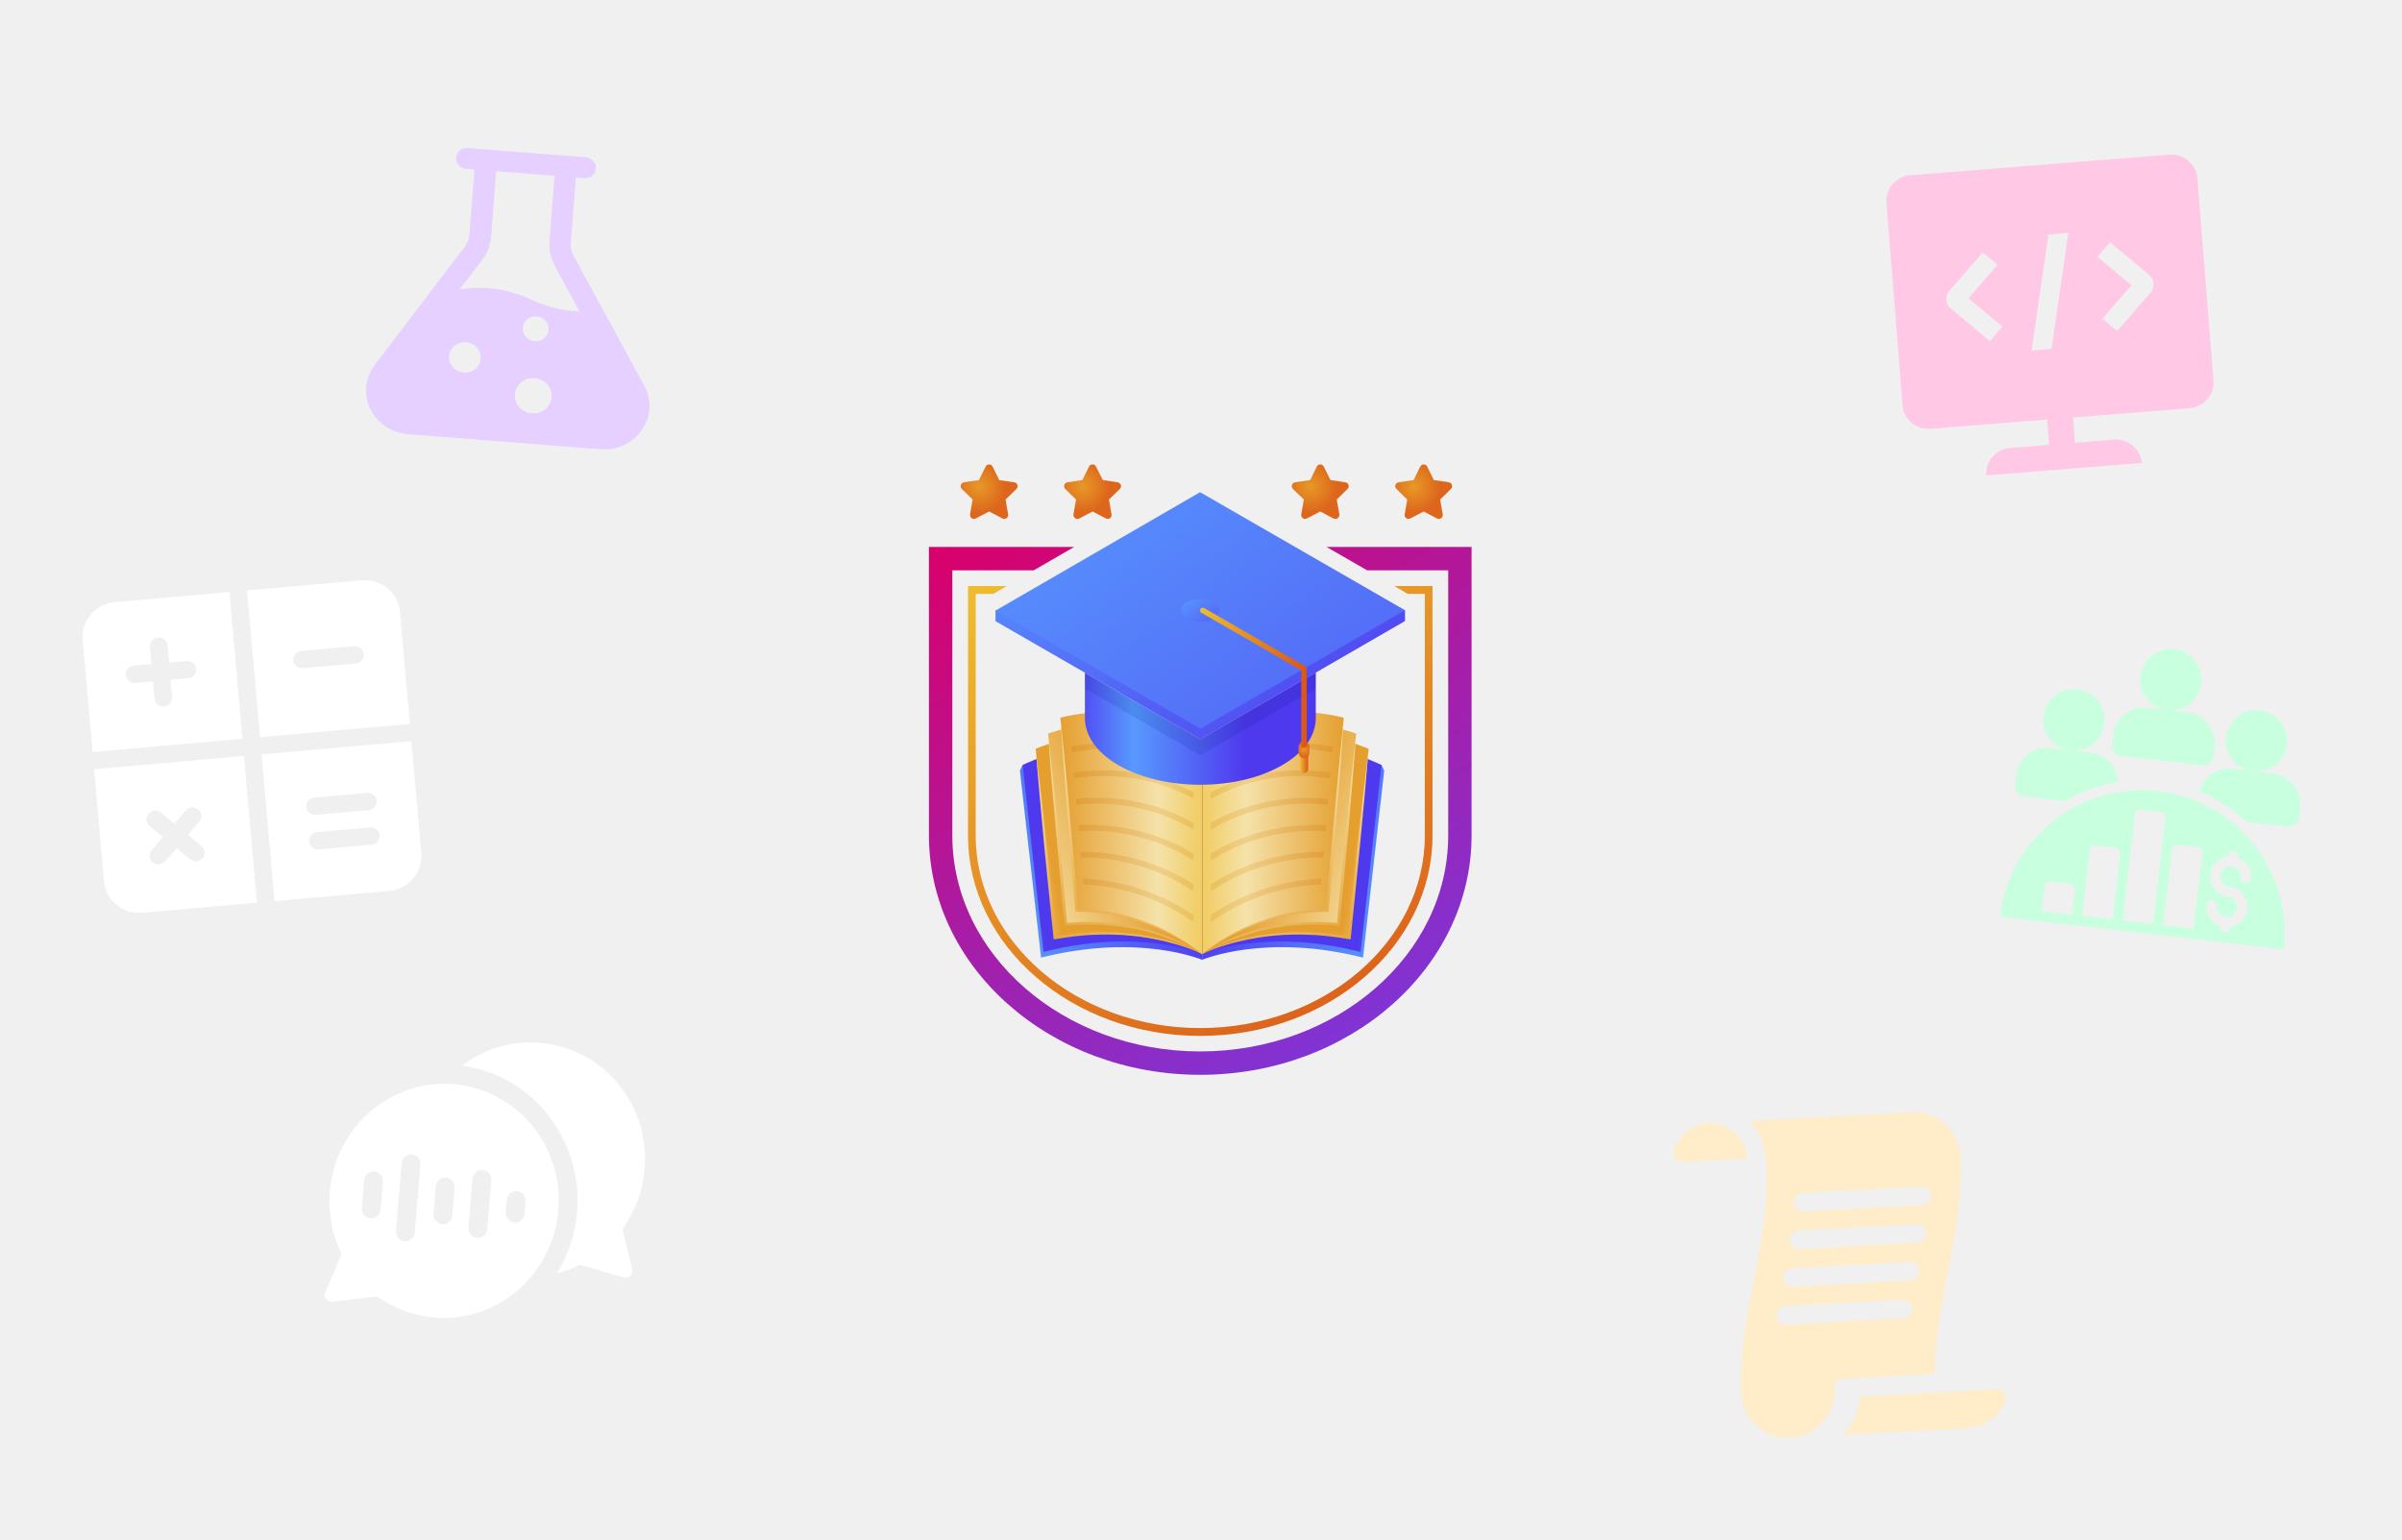
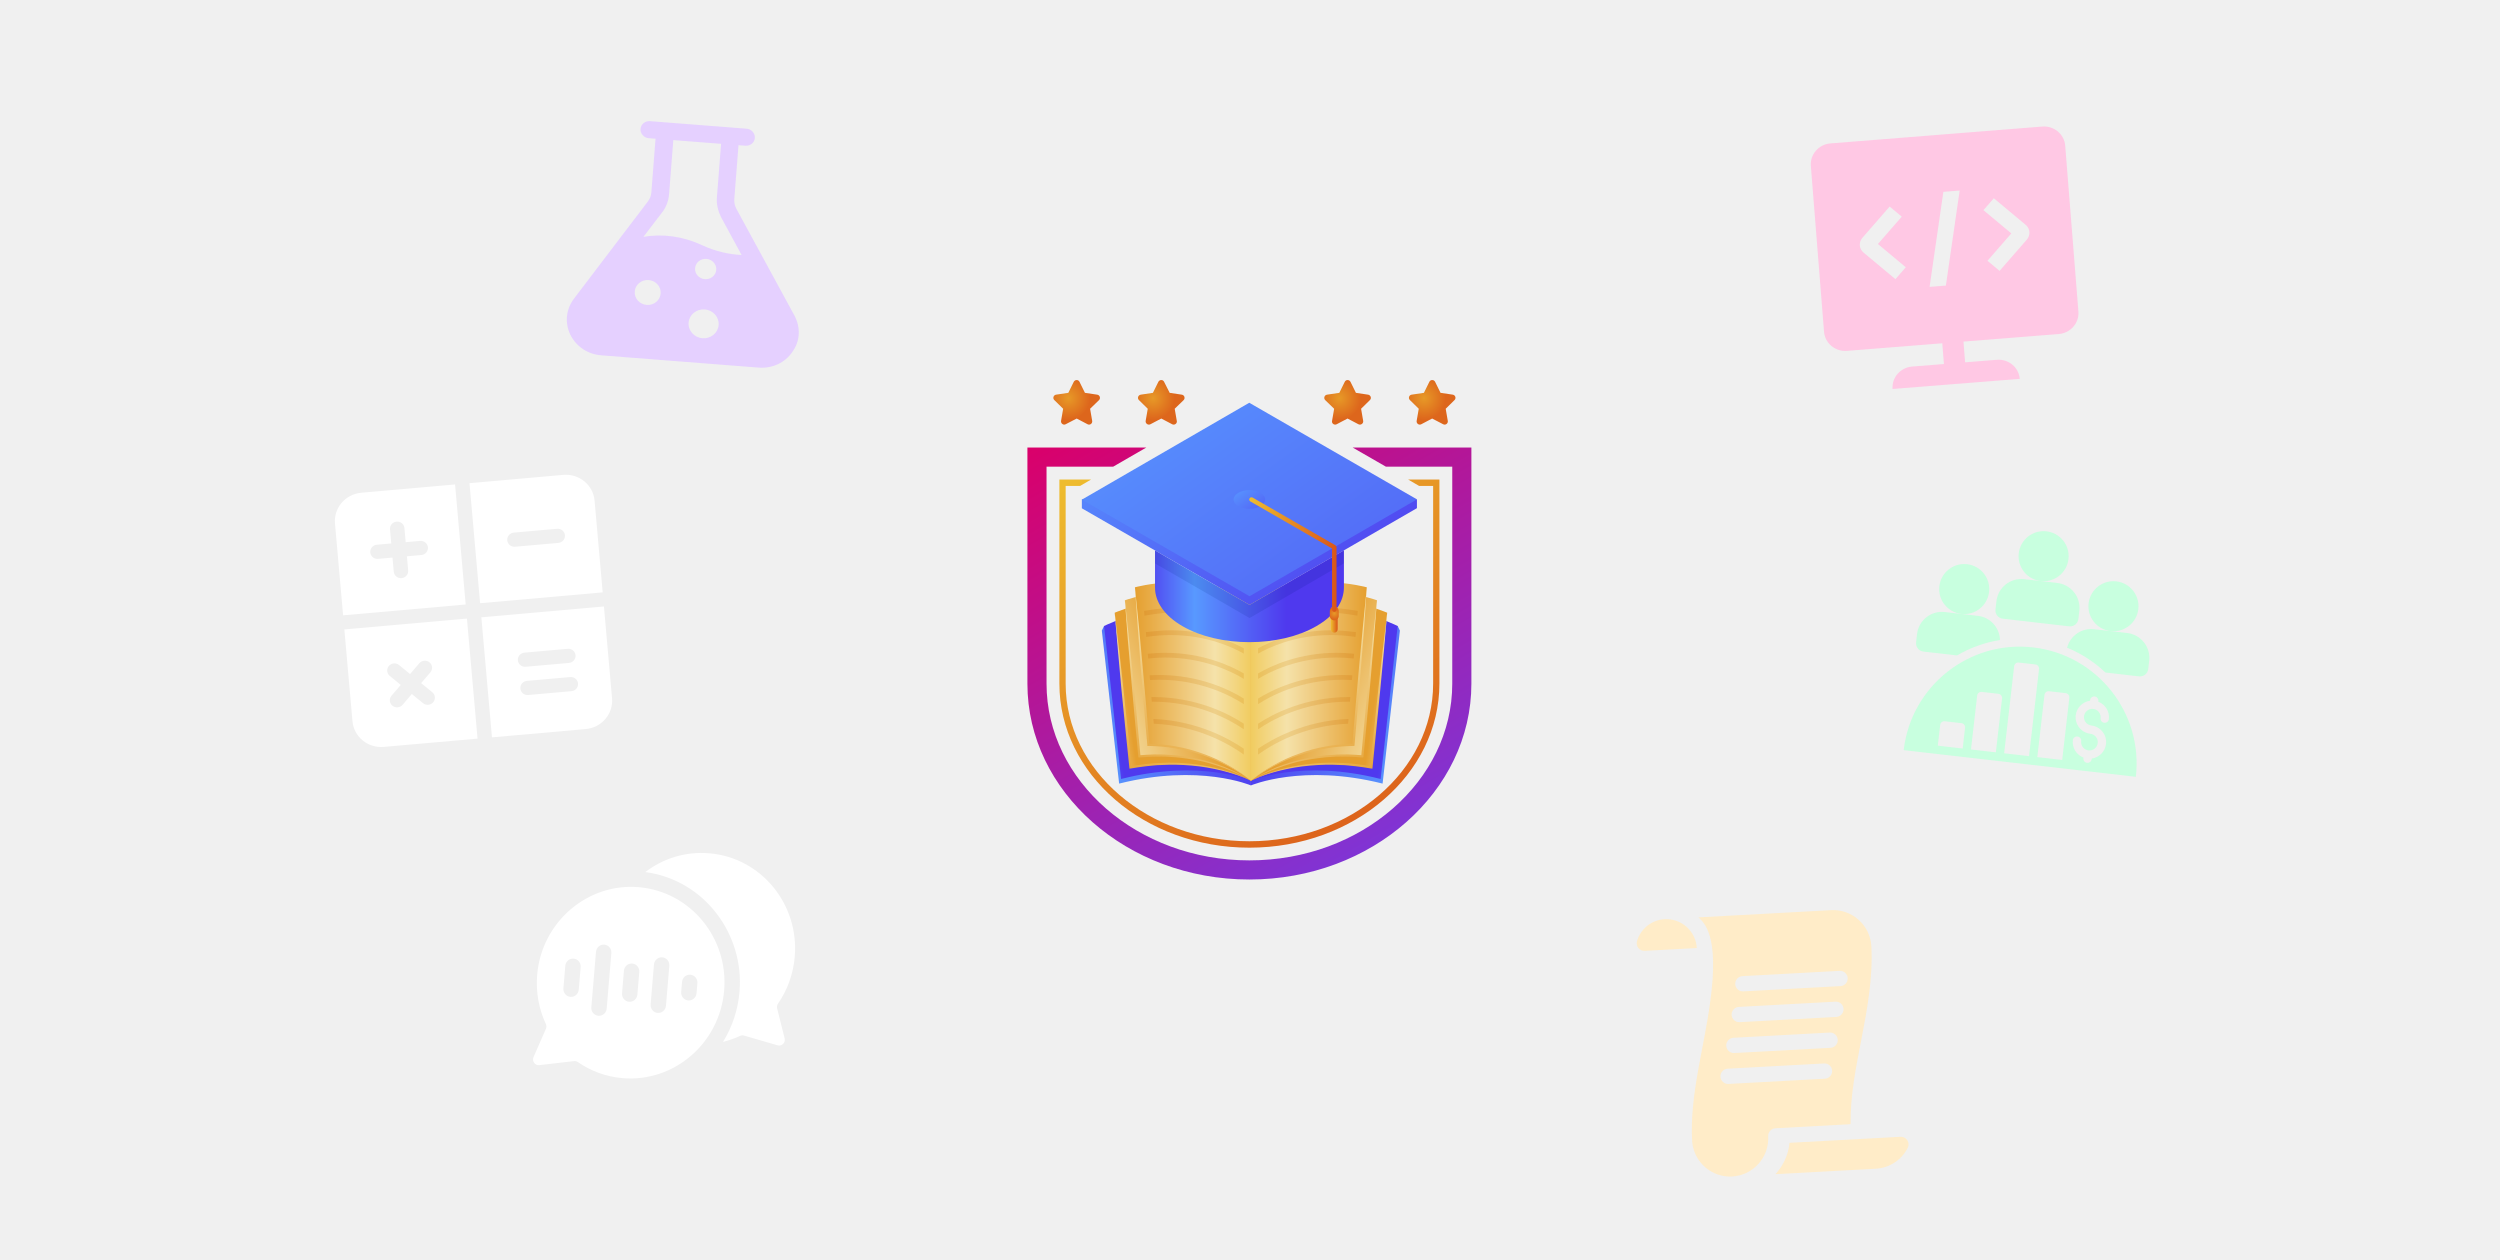
- <svg xmlns="http://www.w3.org/2000/svg" width="362" height="232" viewBox="0 0 362 232" fill="none">
+ <svg xmlns="http://www.w3.org/2000/svg" width="262" height="132" viewBox="0 0 362 232" fill="none">
  <g clip-path="url(#clip0_7987_1957)">
    <path d="M97.112 58.162L86.434 38.538C86.1 37.966 85.963 37.289 86.01 36.688L86.786 26.744L88.042 26.842C88.922 26.91 89.727 26.307 89.797 25.404C89.863 24.561 89.166 23.774 88.287 23.706L70.493 22.317C69.614 22.248 68.808 22.852 68.737 23.761C68.672 24.603 69.369 25.384 70.248 25.453L71.505 25.551L70.733 35.435C70.681 36.097 70.446 36.684 70.027 37.196L56.492 54.992C55.013 56.942 54.758 59.405 55.787 61.605C56.878 63.816 58.984 65.252 61.496 65.448L90.483 67.71C93.002 67.907 95.362 66.819 96.72 64.799C98.136 62.851 98.266 60.378 97.112 58.162ZM69.88 56.164C68.561 56.061 67.573 54.955 67.672 53.685C67.771 52.421 68.918 51.481 70.237 51.584C71.556 51.687 72.544 52.793 72.446 54.057C72.347 55.327 71.199 56.267 69.88 56.164ZM80.15 62.301C78.624 62.182 77.479 60.9 77.594 59.431C77.708 57.968 79.038 56.879 80.564 56.998C82.096 57.118 83.241 58.4 83.127 59.863C83.012 61.331 81.683 62.421 80.15 62.301ZM78.787 49.404C78.868 48.369 79.806 47.601 80.88 47.684C81.96 47.769 82.768 48.674 82.687 49.709C82.607 50.738 81.669 51.507 80.588 51.422C79.514 51.339 78.706 50.434 78.787 49.404ZM80.158 45.2C76.433 43.456 72.736 43.046 69.272 43.623L72.728 39.103C73.499 38.133 73.907 36.954 74.005 35.69L74.777 25.806L83.577 26.493L82.805 36.377C82.711 37.581 83 38.815 83.544 39.947L87.356 46.973C84.964 46.847 82.543 46.294 80.158 45.2Z" fill="#E5D0FF" />
  </g>
  <path d="M199.919 82.439L206.039 85.962H218.255V125.923C218.255 143.871 201.488 158.477 180.889 158.477C160.29 158.477 143.523 143.871 143.523 125.923V85.962H155.79L161.885 82.439H140V125.923C140 145.826 158.336 162 180.889 162C203.442 162 221.778 145.826 221.778 125.923V82.439H199.919Z" fill="url(#paint0_linear_7987_1957)" />
  <path d="M210.128 88.328L212.16 89.511H214.732V125.923C214.732 141.943 199.533 154.954 180.889 154.954C162.245 154.954 147.046 141.943 147.046 125.923V89.511H149.695L151.727 88.328H145.889V125.923C145.889 142.586 161.576 156.137 180.889 156.137C200.202 156.137 215.889 142.586 215.889 125.923V88.328H210.128Z" fill="url(#paint1_linear_7987_1957)" />
  <path d="M208.2 115.303L206.965 115.432C202.825 113.709 191.51 109.595 181.172 110.958V144.669C181.172 144.669 190.661 140.606 205.422 144.335L208.611 116.152L208.2 115.303Z" fill="url(#paint2_linear_7987_1957)" />
  <path d="M181.172 110.109V143.82C181.172 143.82 190.507 139.757 205.062 143.486L208.2 115.303C208.2 115.303 193.927 108.386 181.172 110.109Z" fill="url(#paint3_linear_7987_1957)" />
  <path d="M181.172 110.108V143.82C181.172 143.82 189.838 138.908 203.339 141.351L206.271 112.86C206.271 112.86 193.027 107.228 181.172 110.108Z" fill="url(#paint4_linear_7987_1957)" />
  <path d="M181.172 110.108V143.82C181.172 143.82 189.195 138.111 201.693 139.32L204.394 110.571C204.394 110.571 192.127 106.148 181.172 110.108Z" fill="url(#paint5_linear_7987_1957)" />
  <path d="M181.172 110.108V143.82C181.172 143.82 188.552 137.289 200.048 137.186L202.516 108.18C202.516 108.18 191.253 105.017 181.172 110.108Z" fill="url(#paint6_linear_7987_1957)" />
  <g style="mix-blend-mode:multiply">
    <path d="M182.483 133.304V134.332C184.772 132.764 190.815 129.241 199.225 129.241C199.276 129.241 199.336 129.249 199.405 129.266L199.482 128.392C199.396 128.392 199.31 128.392 199.225 128.392C191.098 128.392 185.158 131.529 182.483 133.304Z" fill="#F8EBCF" />
    <path d="M182.483 128.675V129.703C184.669 128.263 190.301 125.203 198.119 125.203C198.659 125.203 199.199 125.229 199.765 125.255L199.842 124.381C199.259 124.346 198.685 124.329 198.119 124.329C190.558 124.329 185.029 127.081 182.483 128.675Z" fill="#F8EBCF" />
    <path d="M182.483 138.986C184.746 137.34 190.738 133.637 199.07 133.303L199.147 132.429C191.073 132.737 185.158 136.08 182.483 137.906V138.986Z" fill="#F8EBCF" />
    <path d="M194.853 111.935C188.964 111.935 184.644 113.683 182.483 114.789V115.766C184.361 114.737 188.758 112.809 194.853 112.809C196.447 112.809 198.119 112.937 200.768 113.4L200.845 112.526C198.196 112.063 196.473 111.935 194.853 111.935Z" fill="#F8EBCF" />
    <path d="M195.933 116.1C189.504 116.1 184.772 118.157 182.483 119.417V120.394C184.463 119.262 189.272 116.974 195.933 116.974C197.193 116.974 198.53 117.051 200.433 117.308L200.51 116.434C198.582 116.202 197.219 116.1 195.933 116.1Z" fill="#F8EBCF" />
    <path d="M197.013 120.24C190.018 120.24 184.901 122.632 182.483 124.046V125.049C184.566 123.763 189.787 121.115 197.013 121.115C197.965 121.115 198.916 121.166 200.099 121.295L200.176 120.42C198.967 120.292 197.965 120.24 197.013 120.24Z" fill="#F8EBCF" />
  </g>
  <path d="M181.172 143.821C182.843 142.921 184.618 142.278 186.444 141.763C188.27 141.249 190.147 140.915 192.05 140.709C192.513 140.658 192.976 140.632 193.464 140.581L194.159 140.529L194.879 140.503L196.293 140.478L197.733 140.529C198.685 140.529 199.61 140.658 200.562 140.735C201.513 140.838 202.439 141.018 203.391 141.146L203.134 141.326C203.596 136.569 204.136 131.838 204.625 127.08L205.422 119.983L206.271 112.86L205.654 120.009L204.985 127.132C204.522 131.863 204.059 136.621 203.571 141.352L203.545 141.583L203.314 141.558C202.388 141.403 201.462 141.249 200.51 141.146C199.585 141.069 198.659 140.915 197.707 140.915L196.293 140.863H194.879L194.184 140.889L193.49 140.915C193.001 140.941 192.538 140.966 192.076 141.018C190.198 141.172 188.321 141.506 186.495 141.943C184.669 142.406 182.869 142.972 181.172 143.821Z" fill="url(#paint7_linear_7987_1957)" />
  <path d="M181.172 143.82C182.638 142.817 184.258 142.02 185.904 141.325C187.575 140.682 189.272 140.142 191.021 139.757C192.77 139.397 194.544 139.088 196.344 139.037C197.244 138.934 198.145 138.985 199.019 138.96C199.919 138.985 200.819 139.062 201.719 139.114L201.488 139.294C201.899 134.511 202.413 129.702 202.851 124.919L203.596 117.745L204.394 110.571L203.828 117.771L203.236 124.971C202.773 129.754 202.388 134.537 201.899 139.32L201.873 139.525H201.668C200.793 139.474 199.919 139.371 199.019 139.371C198.145 139.371 197.244 139.32 196.37 139.397C194.596 139.474 192.821 139.731 191.098 140.04C189.35 140.374 187.652 140.914 185.981 141.505C184.309 142.122 182.663 142.842 181.172 143.82Z" fill="url(#paint8_linear_7987_1957)" />
  <path d="M181.172 143.82C182.458 142.714 183.872 141.763 185.364 140.94C186.855 140.091 188.398 139.397 190.018 138.831C191.613 138.24 193.258 137.777 194.956 137.494C196.627 137.16 198.35 137.057 200.048 136.98L199.842 137.186C200.228 132.326 200.69 127.517 201.102 122.683L201.796 115.431L202.516 108.18L202.028 115.431L201.462 122.708C201.076 127.543 200.69 132.377 200.253 137.211L200.228 137.391H200.048C198.376 137.443 196.679 137.546 195.007 137.854C193.361 138.137 191.715 138.548 190.121 139.088C188.501 139.628 186.958 140.323 185.441 141.094C183.949 141.866 182.483 142.74 181.172 143.82Z" fill="url(#paint9_linear_7987_1957)" />
  <path d="M154.118 115.303L155.353 115.432C159.493 113.709 170.808 109.595 181.172 110.958V144.669C181.172 144.669 171.682 140.606 156.896 144.335L153.707 116.152L154.118 115.303Z" fill="url(#paint10_linear_7987_1957)" />
  <path d="M181.172 110.109V143.82C181.172 143.82 171.811 139.757 157.256 143.486L154.118 115.303C154.118 115.303 168.391 108.386 181.172 110.109Z" fill="url(#paint11_linear_7987_1957)" />
  <path d="M181.172 110.108V143.82C181.172 143.82 172.48 138.908 158.979 141.351L156.073 112.86C156.073 112.86 169.317 107.228 181.172 110.108Z" fill="url(#paint12_linear_7987_1957)" />
  <path d="M181.172 110.108V143.82C181.172 143.82 173.123 138.111 160.625 139.32L157.95 110.571C157.95 110.571 170.191 106.148 181.172 110.108Z" fill="url(#paint13_linear_7987_1957)" />
  <path d="M181.172 110.108V143.82C181.172 143.82 173.791 137.289 162.27 137.186L159.802 108.18C159.802 108.18 171.065 105.017 181.172 110.108Z" fill="url(#paint14_linear_7987_1957)" />
  <g style="mix-blend-mode:multiply">
    <path d="M179.86 133.304V134.332C177.572 132.764 171.503 129.241 163.119 129.241C163.05 129.241 162.982 129.249 162.913 129.266L162.836 128.392C162.939 128.392 163.033 128.392 163.119 128.392C171.22 128.392 177.186 131.529 179.86 133.304Z" fill="#F8EBCF" />
    <path d="M179.86 128.675V129.703C177.649 128.263 172.017 125.203 164.225 125.203C163.685 125.203 163.119 125.229 162.579 125.255L162.502 124.381C163.085 124.346 163.659 124.329 164.225 124.329C171.76 124.329 177.314 127.081 179.86 128.675Z" fill="#F8EBCF" />
    <path d="M179.86 138.986C177.572 137.34 171.58 133.637 163.273 133.303L163.196 132.429C171.245 132.737 177.186 136.08 179.86 137.906V138.986Z" fill="#F8EBCF" />
    <path d="M167.465 111.935C173.354 111.935 177.7 113.683 179.86 114.789V115.766C177.957 114.737 173.585 112.809 167.465 112.809C165.896 112.809 164.199 112.937 161.55 113.4L161.499 112.526C164.148 112.063 165.871 111.935 167.465 111.935Z" fill="#F8EBCF" />
    <path d="M166.385 116.1C172.84 116.1 177.572 118.157 179.86 119.417V120.394C177.854 119.262 173.071 116.974 166.385 116.974C165.125 116.974 163.813 117.051 161.885 117.308L161.833 116.434C163.736 116.202 165.099 116.1 166.385 116.1Z" fill="#F8EBCF" />
    <path d="M165.305 120.24C172.3 120.24 177.443 122.632 179.86 124.046V125.049C177.752 123.763 172.557 121.115 165.305 121.115C164.379 121.115 163.402 121.166 162.245 121.295L162.167 120.42C163.35 120.292 164.353 120.24 165.305 120.24Z" fill="#F8EBCF" />
  </g>
  <path d="M181.172 143.821C179.475 142.972 177.649 142.406 175.823 141.943C173.997 141.506 172.145 141.172 170.268 141.018C169.805 140.966 169.317 140.941 168.854 140.915L168.159 140.889L167.439 140.863H166.025L164.611 140.915C163.685 140.915 162.759 141.069 161.807 141.146C160.882 141.249 159.956 141.403 159.004 141.558L158.799 141.583L158.773 141.352C158.259 136.621 157.821 131.863 157.333 127.132L156.69 120.009L156.073 112.86L156.921 119.983L157.693 127.08C158.207 131.838 158.722 136.569 159.184 141.326L158.953 141.146C159.879 141.018 160.83 140.838 161.756 140.735C162.708 140.658 163.659 140.529 164.611 140.529L166.025 140.478L167.465 140.503L168.159 140.529L168.879 140.581C169.342 140.632 169.831 140.658 170.294 140.709C172.171 140.915 174.048 141.249 175.874 141.763C177.7 142.278 179.5 142.921 181.172 143.821Z" fill="url(#paint15_linear_7987_1957)" />
  <path d="M181.172 143.82C179.655 142.842 178.034 142.122 176.363 141.505C174.691 140.914 172.994 140.374 171.245 140.04C169.497 139.731 167.748 139.474 165.973 139.397C165.073 139.32 164.199 139.371 163.299 139.371C162.425 139.371 161.55 139.474 160.65 139.525H160.444L160.419 139.32C159.956 134.537 159.544 129.754 159.107 124.971L158.49 117.771L157.95 110.571L158.722 117.745L159.467 124.919C159.93 129.702 160.419 134.511 160.83 139.294L160.625 139.114C161.499 139.062 162.399 138.985 163.299 138.96C164.199 138.985 165.099 138.934 165.999 139.037C167.774 139.088 169.548 139.397 171.297 139.757C173.045 140.142 174.768 140.682 176.414 141.325C178.086 142.02 179.68 142.817 181.172 143.82Z" fill="url(#paint16_linear_7987_1957)" />
  <path d="M181.172 143.82C179.835 142.74 178.394 141.866 176.877 141.094C175.386 140.323 173.817 139.628 172.223 139.088C170.628 138.548 168.982 138.137 167.311 137.854C165.665 137.546 163.968 137.443 162.27 137.391H162.09V137.211C161.627 132.377 161.267 127.543 160.856 122.708L160.316 115.431L159.802 108.18L160.547 115.431L161.216 122.683C161.653 127.517 162.09 132.326 162.476 137.186L162.296 136.98C163.993 137.057 165.691 137.16 167.388 137.494C169.059 137.777 170.705 138.24 172.325 138.831C173.92 139.397 175.489 140.091 176.954 140.94C178.446 141.763 179.886 142.714 181.172 143.82Z" fill="url(#paint17_linear_7987_1957)" />
  <path d="M208.971 91.98L180.863 75.78L152.884 91.98H150.029V93.626L180.915 111.42L211.748 93.6V91.98H208.971Z" fill="url(#paint18_linear_7987_1957)" />
  <path d="M180.915 111.42L163.505 101.391V108.231C163.505 110.828 165.202 113.4 168.596 115.354C175.36 119.263 186.469 119.263 193.233 115.328C194.93 114.351 196.19 113.22 197.039 112.011C197.887 110.802 198.299 109.491 198.299 108.205V101.365L180.915 111.42Z" fill="url(#paint19_linear_7987_1957)" />
  <path d="M180.863 74.185L150.029 92.031L180.915 109.825L211.748 91.98L180.863 74.185Z" fill="url(#paint20_linear_7987_1957)" />
  <g style="mix-blend-mode:multiply">
    <path d="M198.299 103.757V101.365L180.915 111.42L163.505 101.391V103.782L180.915 113.837L198.299 103.757Z" fill="#DCE8EF" />
  </g>
  <path d="M183.795 92.005C183.795 92.957 182.483 93.728 180.889 93.728C179.294 93.728 177.983 92.957 177.983 92.005C177.983 91.054 179.294 90.282 180.889 90.282C182.483 90.282 183.795 91.054 183.795 92.005Z" fill="url(#paint21_linear_7987_1957)" />
  <path d="M196.524 116.536C196.19 116.536 195.907 116.253 195.907 115.919V112.293C195.907 111.959 196.19 111.676 196.524 111.676C196.859 111.676 197.142 111.959 197.142 112.293V115.919C197.142 116.253 196.859 116.536 196.524 116.536Z" fill="url(#paint22_linear_7987_1957)" />
  <path d="M196.525 114.275C196.062 114.275 195.701 113.889 195.701 113.452V112.577C195.701 112.114 196.062 111.753 196.525 111.753C196.962 111.753 197.348 112.114 197.348 112.577V113.452C197.348 113.889 196.962 114.275 196.525 114.275Z" fill="url(#paint23_radial_7987_1957)" />
  <path d="M196.524 112.705C196.293 112.705 196.113 112.525 196.113 112.294V101.031L181.069 92.365C180.863 92.237 180.812 92.005 180.915 91.799C181.043 91.594 181.275 91.542 181.48 91.645L196.73 100.44C196.859 100.517 196.936 100.645 196.936 100.8V112.294C196.936 112.525 196.756 112.705 196.524 112.705Z" fill="url(#paint24_linear_7987_1957)" />
  <path d="M215.092 70.328L216.094 72.359L218.358 72.694C218.82 72.771 219.026 73.362 218.666 73.697L217.046 75.291L217.432 77.528C217.509 77.991 217.02 78.376 216.583 78.145L214.552 77.091L212.546 78.145C212.108 78.376 211.62 77.991 211.697 77.528L212.083 75.291L210.463 73.697C210.103 73.362 210.283 72.771 210.771 72.694L213.034 72.359L214.037 70.328C214.243 69.891 214.886 69.891 215.092 70.328Z" fill="url(#paint25_radial_7987_1957)" />
  <path d="M199.507 70.328L200.51 72.359L202.748 72.694C203.236 72.771 203.442 73.362 203.082 73.697L201.462 75.291L201.848 77.528C201.925 77.991 201.41 78.376 200.973 78.145L198.967 77.091L196.962 78.145C196.524 78.376 196.01 77.991 196.113 77.528L196.499 75.291L194.853 73.697C194.519 73.362 194.699 72.771 195.187 72.694L197.45 72.359L198.453 70.328C198.659 69.891 199.276 69.891 199.507 70.328Z" fill="url(#paint26_radial_7987_1957)" />
  <path d="M165.176 70.328L166.205 72.359L168.442 72.694C168.931 72.771 169.111 73.362 168.777 73.697L167.131 75.291L167.516 77.528C167.619 77.991 167.105 78.376 166.668 78.145L164.662 77.091L162.656 78.145C162.219 78.376 161.705 77.991 161.782 77.528L162.167 75.291L160.547 73.697C160.187 73.362 160.393 72.771 160.882 72.694L163.119 72.359L164.122 70.328C164.353 69.891 164.97 69.891 165.176 70.328Z" fill="url(#paint27_radial_7987_1957)" />
  <path d="M149.592 70.328L150.595 72.359L152.858 72.694C153.347 72.771 153.527 73.362 153.192 73.697L151.547 75.291L151.932 77.528C152.01 77.991 151.521 78.376 151.084 78.145L149.078 77.091L147.046 78.145C146.635 78.376 146.12 77.991 146.198 77.528L146.583 75.291L144.963 73.697C144.603 73.362 144.809 72.771 145.272 72.694L147.535 72.359L148.538 70.328C148.769 69.891 149.386 69.891 149.592 70.328Z" fill="url(#paint28_radial_7987_1957)" />
  <g clip-path="url(#clip1_7987_1957)">
    <path d="M12.46 96.43L13.955 113.336L36.533 111.34L34.578 89.231L17.312 90.758C14.378 91.018 12.206 93.557 12.46 96.43ZM20.167 100.336L22.824 100.101L22.594 97.5C22.53 96.782 23.073 96.147 23.807 96.082C24.541 96.017 25.187 96.547 25.25 97.265L25.48 99.866L28.137 99.631C28.87 99.566 29.516 100.096 29.58 100.814C29.643 101.532 29.1 102.167 28.366 102.232L25.71 102.467L25.94 105.068C26.004 105.786 25.46 106.421 24.727 106.486C23.993 106.551 23.347 106.021 23.284 105.303L23.054 102.702L20.397 102.937C19.664 103.002 19.018 102.472 18.954 101.754C18.891 101.035 19.434 100.401 20.167 100.336Z" fill="white" />
    <path d="M54.501 87.469L37.235 88.996L39.19 111.104L61.768 109.108L60.273 92.201C60.019 89.328 57.435 87.21 54.501 87.469ZM53.601 100L45.632 100.705C44.899 100.77 44.253 100.24 44.189 99.522C44.126 98.803 44.669 98.168 45.402 98.103L53.371 97.399C54.105 97.334 54.751 97.864 54.814 98.582C54.878 99.301 54.335 99.935 53.601 100Z" fill="white" />
    <path d="M15.68 132.843C15.934 135.716 18.518 137.835 21.452 137.575L38.718 136.049L36.764 113.94L14.185 115.937L15.68 132.843ZM22.533 124.486C21.978 124.014 21.919 123.19 22.403 122.644C22.875 122.112 23.691 122.04 24.248 122.481L26.289 124.154L28.005 122.149C28.488 121.603 29.33 121.543 29.886 122.015C30.427 122.475 30.498 123.274 30.046 123.822L28.33 125.827L30.371 127.5C30.942 127.952 31.03 128.774 30.566 129.336C30.102 129.897 29.262 129.986 28.691 129.534C28.678 129.524 28.667 129.515 28.655 129.504L26.614 127.832L24.899 129.837C24.416 130.383 23.573 130.443 23.018 129.971C22.476 129.511 22.406 128.712 22.858 128.164L24.574 126.159L22.533 124.486Z" fill="white" />
    <path d="M41.375 135.814L58.641 134.287C61.575 134.027 63.747 131.488 63.493 128.615L61.998 111.709L39.42 113.706L41.375 135.814ZM47.357 120.212L55.326 119.508C56.06 119.443 56.706 119.972 56.769 120.691C56.833 121.409 56.29 122.044 55.556 122.109L47.587 122.813C46.854 122.878 46.208 122.349 46.144 121.63C46.081 120.912 46.624 120.277 47.357 120.212ZM47.817 125.414L55.786 124.709C56.52 124.644 57.166 125.174 57.229 125.892C57.293 126.611 56.75 127.246 56.016 127.31L48.047 128.015C47.314 128.08 46.667 127.55 46.604 126.832C46.541 126.114 47.084 125.479 47.817 125.414Z" fill="white" />
  </g>
  <g clip-path="url(#clip2_7987_1957)">
    <path d="M68.498 163.419C58.996 162.566 50.525 169.829 49.702 179.539C49.428 182.778 50.028 185.884 51.302 188.616C51.432 188.897 51.437 189.222 51.312 189.506L49.031 194.706C48.702 195.457 49.294 196.285 50.094 196.192L56.494 195.449C56.739 195.421 56.986 195.481 57.189 195.622C59.563 197.268 62.374 198.331 65.442 198.589C74.939 199.388 83.328 192.146 84.141 182.444C84.953 172.764 77.957 164.269 68.498 163.419ZM57.361 182.289C57.294 183.086 56.607 183.68 55.827 183.614C55.046 183.549 54.467 182.849 54.534 182.052L54.883 177.899C54.949 177.102 55.637 176.509 56.417 176.574C57.198 176.64 57.777 177.339 57.71 178.136L57.361 182.289ZM62.507 185.775C62.44 186.572 61.752 187.166 60.972 187.1C60.191 187.035 59.612 186.335 59.679 185.538L60.536 175.319C60.603 174.522 61.291 173.928 62.071 173.994C62.852 174.059 63.431 174.759 63.364 175.556L62.507 185.775ZM68.16 183.195C68.094 183.992 67.406 184.585 66.626 184.52C65.845 184.454 65.266 183.755 65.333 182.958L65.682 178.805C65.749 178.008 66.436 177.414 67.216 177.48C67.997 177.545 68.576 178.245 68.509 179.042L68.16 183.195ZM73.426 185.248C73.359 186.045 72.672 186.638 71.891 186.573C71.11 186.508 70.532 185.808 70.599 185.011L71.215 177.658C71.282 176.86 71.969 176.267 72.75 176.333C73.531 176.398 74.109 177.098 74.042 177.895L73.426 185.248ZM79.056 182.95C78.989 183.748 78.302 184.341 77.521 184.276C76.74 184.21 76.162 183.511 76.229 182.713L76.384 180.861C76.451 180.064 77.138 179.47 77.919 179.536C78.699 179.601 79.278 180.301 79.211 181.098L79.056 182.95Z" fill="white" />
    <path d="M93.901 185.747C93.825 185.447 93.883 185.128 94.058 184.873C95.767 182.395 96.876 179.438 97.147 176.205C97.962 166.49 90.912 157.969 81.402 157.171C77.009 156.802 72.882 158.127 69.617 160.629C80.607 162.098 87.892 172.22 86.968 182.681C86.7 185.946 85.661 189.112 83.934 191.915C85.032 191.638 86.1 191.261 87.087 190.799C87.311 190.695 87.564 190.676 87.8 190.745L93.988 192.544C94.76 192.768 95.483 192.05 95.283 191.256L93.901 185.747Z" fill="white" />
  </g>
  <g clip-path="url(#clip3_7987_1957)">
    <path d="M257.377 169.31C254.932 169.442 252.936 171.118 252.284 173.342C252.155 173.78 252.247 174.253 252.531 174.611C252.814 174.969 253.254 175.167 253.709 175.142L263.299 174.622C263.131 171.52 260.479 169.141 257.377 169.31Z" fill="#FFECC8" />
    <path d="M280.372 210.499C280.173 212.711 279.218 214.711 277.787 216.273L296.264 215.27C298.857 215.129 301.049 213.593 302.151 211.431C302.379 210.982 302.351 210.446 302.076 210.025C301.802 209.603 301.323 209.362 300.821 209.389L280.372 210.499L280.372 210.499Z" fill="#FFECC8" />
    <path d="M288.046 167.645L263.611 168.971C264.618 169.972 267.478 172.176 265.767 184.52C264.667 192.994 261.913 201.845 262.45 210.349C262.806 214.077 266.034 216.91 269.808 216.705C273.679 216.495 276.658 213.174 276.448 209.303C276.406 208.527 277 207.865 277.776 207.823L291.623 207.071C291.557 201.993 292.564 196.829 293.541 191.819C294.655 186.099 295.765 180.129 295.448 174.284C295.238 170.413 291.917 167.435 288.046 167.645ZM286.899 198.69L269.136 199.654C268.361 199.696 267.698 199.102 267.656 198.326C267.614 197.551 268.208 196.888 268.984 196.846L286.747 195.882C287.522 195.839 288.185 196.434 288.227 197.21C288.269 197.985 287.675 198.648 286.899 198.69ZM287.93 193.001L270.204 193.963C269.428 194.005 268.765 193.41 268.723 192.635C268.681 191.859 269.276 191.197 270.051 191.154L287.777 190.192C288.553 190.15 289.215 190.745 289.257 191.52C289.3 192.296 288.705 192.959 287.93 193.001ZM288.997 187.31L271.193 188.276C270.418 188.318 269.755 187.723 269.713 186.948C269.671 186.172 270.265 185.51 271.041 185.467L288.844 184.501C289.62 184.459 290.283 185.054 290.325 185.829C290.367 186.605 289.772 187.267 288.997 187.31ZM289.763 181.635L271.86 182.606C271.085 182.648 270.422 182.054 270.38 181.278C270.338 180.503 270.932 179.84 271.708 179.798L289.611 178.826C290.386 178.784 291.049 179.379 291.091 180.154C291.133 180.93 290.539 181.593 289.763 181.635Z" fill="#FFECC8" />
  </g>
  <g clip-path="url(#clip4_7987_1957)">
    <path d="M326.948 23.31L287.905 26.415C285.758 26.585 284.137 28.445 284.304 30.547L286.734 61.117C286.902 63.217 288.796 64.798 290.943 64.628L308.512 63.231L308.816 67.052L302.96 67.517C300.803 67.689 299.191 69.537 299.359 71.649L322.785 69.782C322.617 67.674 320.733 66.1 318.576 66.272L312.72 66.738L312.416 62.92L329.986 61.523C332.133 61.352 333.754 59.492 333.587 57.391L331.156 26.821C330.989 24.72 329.095 23.14 326.948 23.31ZM301.793 49.228L299.884 51.419L294.007 46.516C293.185 45.83 293.089 44.621 293.792 43.814L298.82 38.044L301.052 39.906L296.66 44.945L301.793 49.228ZM309.177 52.602L306.175 52.841L308.714 35.335L311.716 35.096L309.177 52.602ZM324.098 44.123L319.07 49.893L316.839 48.032L321.231 42.992L316.097 38.71L318.007 36.519L323.884 41.422C324.705 42.104 324.801 43.316 324.098 44.123Z" fill="#FFC8E4" />
  </g>
  <g clip-path="url(#clip5_7987_1957)">
    <path d="M326.651 107.028C329.181 107.319 331.469 105.503 331.76 102.973C332.051 100.442 330.235 98.155 327.705 97.864C325.174 97.573 322.887 99.389 322.596 101.919C322.305 104.45 324.12 106.737 326.651 107.028Z" fill="#C8FFDF" />
    <path d="M329.705 107.379L326.651 107.028L323.596 106.677C321.07 106.386 318.778 108.205 318.488 110.732L318.312 112.259C318.215 113.102 318.82 113.865 319.664 113.962L331.882 115.367C332.725 115.464 333.488 114.858 333.585 114.015L333.76 112.488C334.051 109.961 332.232 107.67 329.705 107.379Z" fill="#C8FFDF" />
    <path d="M339.518 116.245C342.049 116.536 344.336 114.72 344.627 112.19C344.918 109.659 343.102 107.372 340.572 107.081C338.042 106.79 335.754 108.606 335.463 111.136C335.172 113.667 336.988 115.954 339.518 116.245Z" fill="#C8FFDF" />
    <path d="M312.027 113.084C314.558 113.375 316.845 111.559 317.136 109.029C317.427 106.499 315.611 104.211 313.081 103.92C310.551 103.629 308.263 105.445 307.972 107.975C307.681 110.506 309.497 112.793 312.027 113.084Z" fill="#C8FFDF" />
    <path d="M305.04 120.018L311.226 120.729C313.642 119.318 316.315 118.337 319.146 117.881C319.079 115.629 317.384 113.7 315.082 113.435L312.027 113.084L308.973 112.733C306.446 112.442 304.155 114.261 303.864 116.788L303.689 118.315C303.592 119.159 304.197 119.921 305.04 120.018Z" fill="#C8FFDF" />
    <path d="M338.563 123.872L344.75 124.584C345.593 124.681 346.355 124.075 346.452 123.232L346.628 121.705C346.919 119.178 345.1 116.887 342.573 116.596L339.518 116.245L336.464 115.894C334.162 115.629 332.073 117.123 331.497 119.301C334.15 120.388 336.531 121.95 338.563 123.872Z" fill="#C8FFDF" />
    <path d="M325.246 119.246C313.443 117.889 302.764 126.383 301.406 138.17L344.17 143.086C345.522 131.299 337.049 120.603 325.246 119.246ZM312.272 137.871L307.69 137.345L308.129 133.526C308.178 133.105 308.559 132.802 308.981 132.851L312.035 133.202C312.457 133.25 312.76 133.631 312.711 134.053L312.272 137.871ZM318.381 138.574L313.8 138.047L314.941 128.12C314.989 127.698 315.371 127.395 315.792 127.444L318.847 127.795C319.269 127.844 319.571 128.225 319.523 128.647L318.381 138.574ZM324.491 139.276L319.909 138.749L321.752 122.713C321.801 122.291 322.182 121.989 322.604 122.037L325.658 122.388C326.08 122.437 326.383 122.818 326.334 123.24L324.491 139.276ZM330.6 139.979L326.018 139.452L327.335 127.997C327.383 127.575 327.765 127.273 328.186 127.321L331.241 127.673C331.663 127.721 331.965 128.102 331.917 128.524L330.6 139.979ZM336.045 139.721L336.033 139.83C335.984 140.252 335.604 140.554 335.181 140.505C334.759 140.457 334.457 140.076 334.506 139.654L334.518 139.546C333.244 139.053 332.403 137.755 332.566 136.336C332.614 135.914 332.995 135.612 333.417 135.66C333.839 135.709 334.142 136.09 334.093 136.512C333.996 137.354 334.602 138.118 335.445 138.215C336.288 138.311 337.051 137.705 337.148 136.863C337.245 136.021 336.639 135.257 335.796 135.16C334.112 134.966 332.899 133.439 333.093 131.754C333.256 130.335 334.37 129.262 335.722 129.072L335.735 128.963C335.783 128.541 336.164 128.239 336.586 128.287C337.008 128.336 337.311 128.717 337.262 129.139L337.25 129.247C338.524 129.74 339.365 131.037 339.202 132.457C339.153 132.879 338.772 133.181 338.35 133.132C337.928 133.084 337.626 132.703 337.675 132.281C337.771 131.439 337.166 130.675 336.323 130.578C335.48 130.481 334.717 131.088 334.62 131.93C334.523 132.772 335.129 133.536 335.972 133.633C337.656 133.826 338.869 135.354 338.675 137.038C338.512 138.458 337.398 139.531 336.045 139.721Z" fill="#C8FFDF" />
  </g>
  <defs>
    <linearGradient id="paint0_linear_7987_1957" x1="199.697" y1="47.981" x2="254.589" y2="143.063" gradientUnits="userSpaceOnUse">
      <stop stop-color="#DA006A" />
      <stop offset="1" stop-color="#733BE4" />
    </linearGradient>
    <linearGradient id="paint1_linear_7987_1957" x1="196.762" y1="58.948" x2="243.624" y2="140.121" gradientUnits="userSpaceOnUse">
      <stop stop-color="#EEBD2F" />
      <stop offset="1" stop-color="#DA5618" />
    </linearGradient>
    <linearGradient id="paint2_linear_7987_1957" x1="203.787" y1="155.443" x2="178.016" y2="146.158" gradientUnits="userSpaceOnUse">
      <stop stop-color="#5899FF" />
      <stop offset="1" stop-color="#4F39EE" />
    </linearGradient>
    <linearGradient id="paint3_linear_7987_1957" x1="212.09" y1="152.461" x2="202.643" y2="150.275" gradientUnits="userSpaceOnUse">
      <stop stop-color="#5899FF" />
      <stop offset="1" stop-color="#4F39EE" />
    </linearGradient>
    <linearGradient id="paint4_linear_7987_1957" x1="209.866" y1="149.719" x2="201.051" y2="148.413" gradientUnits="userSpaceOnUse">
      <stop stop-color="#F1CC60" />
      <stop offset="0.31" stop-color="#F5E2AA" />
      <stop offset="1" stop-color="#E59F2F" />
    </linearGradient>
    <linearGradient id="paint5_linear_7987_1957" x1="206.16" y1="160.653" x2="181.496" y2="150.338" gradientUnits="userSpaceOnUse">
      <stop stop-color="#F1CC60" />
      <stop offset="0.31" stop-color="#F5E2AA" />
      <stop offset="1" stop-color="#E59F2F" />
    </linearGradient>
    <linearGradient id="paint6_linear_7987_1957" x1="181.166" y1="107.215" x2="202.527" y2="107.215" gradientUnits="userSpaceOnUse">
      <stop stop-color="#F1CC60" />
      <stop offset="0.31" stop-color="#F5E2AA" />
      <stop offset="1" stop-color="#E59F2F" />
    </linearGradient>
    <linearGradient id="paint7_linear_7987_1957" x1="204.775" y1="98.996" x2="224.569" y2="133.283" gradientUnits="userSpaceOnUse">
      <stop stop-color="#F1CC60" />
      <stop offset="0.31" stop-color="#F5E2AA" />
      <stop offset="1" stop-color="#E59F2F" />
    </linearGradient>
    <linearGradient id="paint8_linear_7987_1957" x1="207.605" y1="95.066" x2="227.928" y2="130.269" gradientUnits="userSpaceOnUse">
      <stop stop-color="#F1CC60" />
      <stop offset="0.31" stop-color="#F5E2AA" />
      <stop offset="1" stop-color="#E59F2F" />
    </linearGradient>
    <linearGradient id="paint9_linear_7987_1957" x1="211.358" y1="90.503" x2="232.252" y2="126.695" gradientUnits="userSpaceOnUse">
      <stop stop-color="#F1CC60" />
      <stop offset="0.31" stop-color="#F5E2AA" />
      <stop offset="1" stop-color="#E59F2F" />
    </linearGradient>
    <linearGradient id="paint10_linear_7987_1957" x1="158.544" y1="155.443" x2="184.315" y2="146.158" gradientUnits="userSpaceOnUse">
      <stop stop-color="#5899FF" />
      <stop offset="1" stop-color="#4F39EE" />
    </linearGradient>
    <linearGradient id="paint11_linear_7987_1957" x1="150.241" y1="152.461" x2="159.688" y2="150.275" gradientUnits="userSpaceOnUse">
      <stop stop-color="#5899FF" />
      <stop offset="1" stop-color="#4F39EE" />
    </linearGradient>
    <linearGradient id="paint12_linear_7987_1957" x1="152.465" y1="149.719" x2="161.28" y2="148.413" gradientUnits="userSpaceOnUse">
      <stop stop-color="#F1CC60" />
      <stop offset="0.31" stop-color="#F5E2AA" />
      <stop offset="1" stop-color="#E59F2F" />
    </linearGradient>
    <linearGradient id="paint13_linear_7987_1957" x1="156.171" y1="160.653" x2="180.835" y2="150.338" gradientUnits="userSpaceOnUse">
      <stop stop-color="#F1CC60" />
      <stop offset="0.31" stop-color="#F5E2AA" />
      <stop offset="1" stop-color="#E59F2F" />
    </linearGradient>
    <linearGradient id="paint14_linear_7987_1957" x1="181.166" y1="107.215" x2="159.805" y2="107.215" gradientUnits="userSpaceOnUse">
      <stop stop-color="#F1CC60" />
      <stop offset="0.31" stop-color="#F5E2AA" />
      <stop offset="1" stop-color="#E59F2F" />
    </linearGradient>
    <linearGradient id="paint15_linear_7987_1957" x1="199.563" y1="123.247" x2="179.769" y2="157.533" gradientUnits="userSpaceOnUse">
      <stop stop-color="#F1CC60" />
      <stop offset="0.31" stop-color="#F5E2AA" />
      <stop offset="1" stop-color="#E59F2F" />
    </linearGradient>
    <linearGradient id="paint16_linear_7987_1957" x1="204.792" y1="123.969" x2="184.469" y2="159.172" gradientUnits="userSpaceOnUse">
      <stop stop-color="#F1CC60" />
      <stop offset="0.31" stop-color="#F5E2AA" />
      <stop offset="1" stop-color="#E59F2F" />
    </linearGradient>
    <linearGradient id="paint17_linear_7987_1957" x1="210.981" y1="125.146" x2="190.087" y2="161.337" gradientUnits="userSpaceOnUse">
      <stop stop-color="#F1CC60" />
      <stop offset="0.31" stop-color="#F5E2AA" />
      <stop offset="1" stop-color="#E59F2F" />
    </linearGradient>
    <linearGradient id="paint18_linear_7987_1957" x1="172.903" y1="54.239" x2="216.758" y2="105.968" gradientUnits="userSpaceOnUse">
      <stop stop-color="#5899FF" />
      <stop offset="1" stop-color="#4F39EE" />
    </linearGradient>
    <linearGradient id="paint19_linear_7987_1957" x1="163.382" y1="101.368" x2="187.665" y2="101.368" gradientUnits="userSpaceOnUse">
      <stop stop-color="#514FF2" />
      <stop offset="0.305" stop-color="#5899FF" />
      <stop offset="1" stop-color="#4F39EE" />
    </linearGradient>
    <linearGradient id="paint20_linear_7987_1957" x1="175.068" y1="51.734" x2="245.693" y2="150.159" gradientUnits="userSpaceOnUse">
      <stop stop-color="#5899FF" />
      <stop offset="1" stop-color="#4F39EE" />
    </linearGradient>
    <linearGradient id="paint21_linear_7987_1957" x1="180.372" y1="88.144" x2="187.092" y2="97.509" gradientUnits="userSpaceOnUse">
      <stop stop-color="#5899FF" />
      <stop offset="1" stop-color="#4F39EE" />
    </linearGradient>
    <linearGradient id="paint22_linear_7987_1957" x1="195.909" y1="111.681" x2="197.133" y2="111.681" gradientUnits="userSpaceOnUse">
      <stop stop-color="#EEBD2F" />
      <stop offset="1" stop-color="#DA5618" />
    </linearGradient>
    <radialGradient id="paint23_radial_7987_1957" cx="0" cy="0" r="1" gradientUnits="userSpaceOnUse" gradientTransform="translate(196.522 113.007) scale(1.06121 1.0612)">
      <stop stop-color="#E79927" />
      <stop offset="1" stop-color="#DD661C" />
    </radialGradient>
    <linearGradient id="paint24_linear_7987_1957" x1="180.865" y1="91.594" x2="196.929" y2="91.594" gradientUnits="userSpaceOnUse">
      <stop stop-color="#EEBD2F" />
      <stop offset="1" stop-color="#DA5618" />
    </linearGradient>
    <radialGradient id="paint25_radial_7987_1957" cx="0" cy="0" r="1" gradientUnits="userSpaceOnUse" gradientTransform="translate(213.055 73.3416) rotate(33.0528) scale(3.98768 3.98757)">
      <stop stop-color="#E79927" />
      <stop offset="1" stop-color="#DD661C" />
    </radialGradient>
    <radialGradient id="paint26_radial_7987_1957" cx="0" cy="0" r="1" gradientUnits="userSpaceOnUse" gradientTransform="translate(197.466 73.3416) rotate(33.0528) scale(3.98768 3.98757)">
      <stop stop-color="#E79927" />
      <stop offset="1" stop-color="#DD661C" />
    </radialGradient>
    <radialGradient id="paint27_radial_7987_1957" cx="0" cy="0" r="1" gradientUnits="userSpaceOnUse" gradientTransform="translate(163.151 73.3416) rotate(33.056) scale(3.98782 3.98771)">
      <stop stop-color="#E79927" />
      <stop offset="1" stop-color="#DD661C" />
    </radialGradient>
    <radialGradient id="paint28_radial_7987_1957" cx="0" cy="0" r="1" gradientUnits="userSpaceOnUse" gradientTransform="translate(147.562 73.3416) rotate(33.056) scale(3.98782 3.98771)">
      <stop stop-color="#E79927" />
      <stop offset="1" stop-color="#DD661C" />
    </radialGradient>
    <clipPath id="clip0_7987_1957">
      <rect width="48" height="46" fill="white" transform="translate(55.5793 20) rotate(4.46274)" />
    </clipPath>
    <clipPath id="clip1_7987_1957">
      <rect width="48" height="47" fill="white" transform="translate(12 91.228) rotate(-5.05341)" />
    </clipPath>
    <clipPath id="clip2_7987_1957">
      <rect width="47" height="48" fill="white" transform="translate(52.0121 152) rotate(4.7947)" />
    </clipPath>
    <clipPath id="clip3_7987_1957">
      <rect width="48" height="48" fill="white" transform="translate(252 169.602) rotate(-3.1067)" />
    </clipPath>
    <clipPath id="clip4_7987_1957">
      <rect width="47" height="46" fill="white" transform="translate(284 26.7251) rotate(-4.54604)" />
    </clipPath>
    <clipPath id="clip5_7987_1957">
      <rect width="49.195" height="49.195" fill="white" transform="translate(303.619 92) rotate(6.5589)" />
    </clipPath>
  </defs>
</svg>
